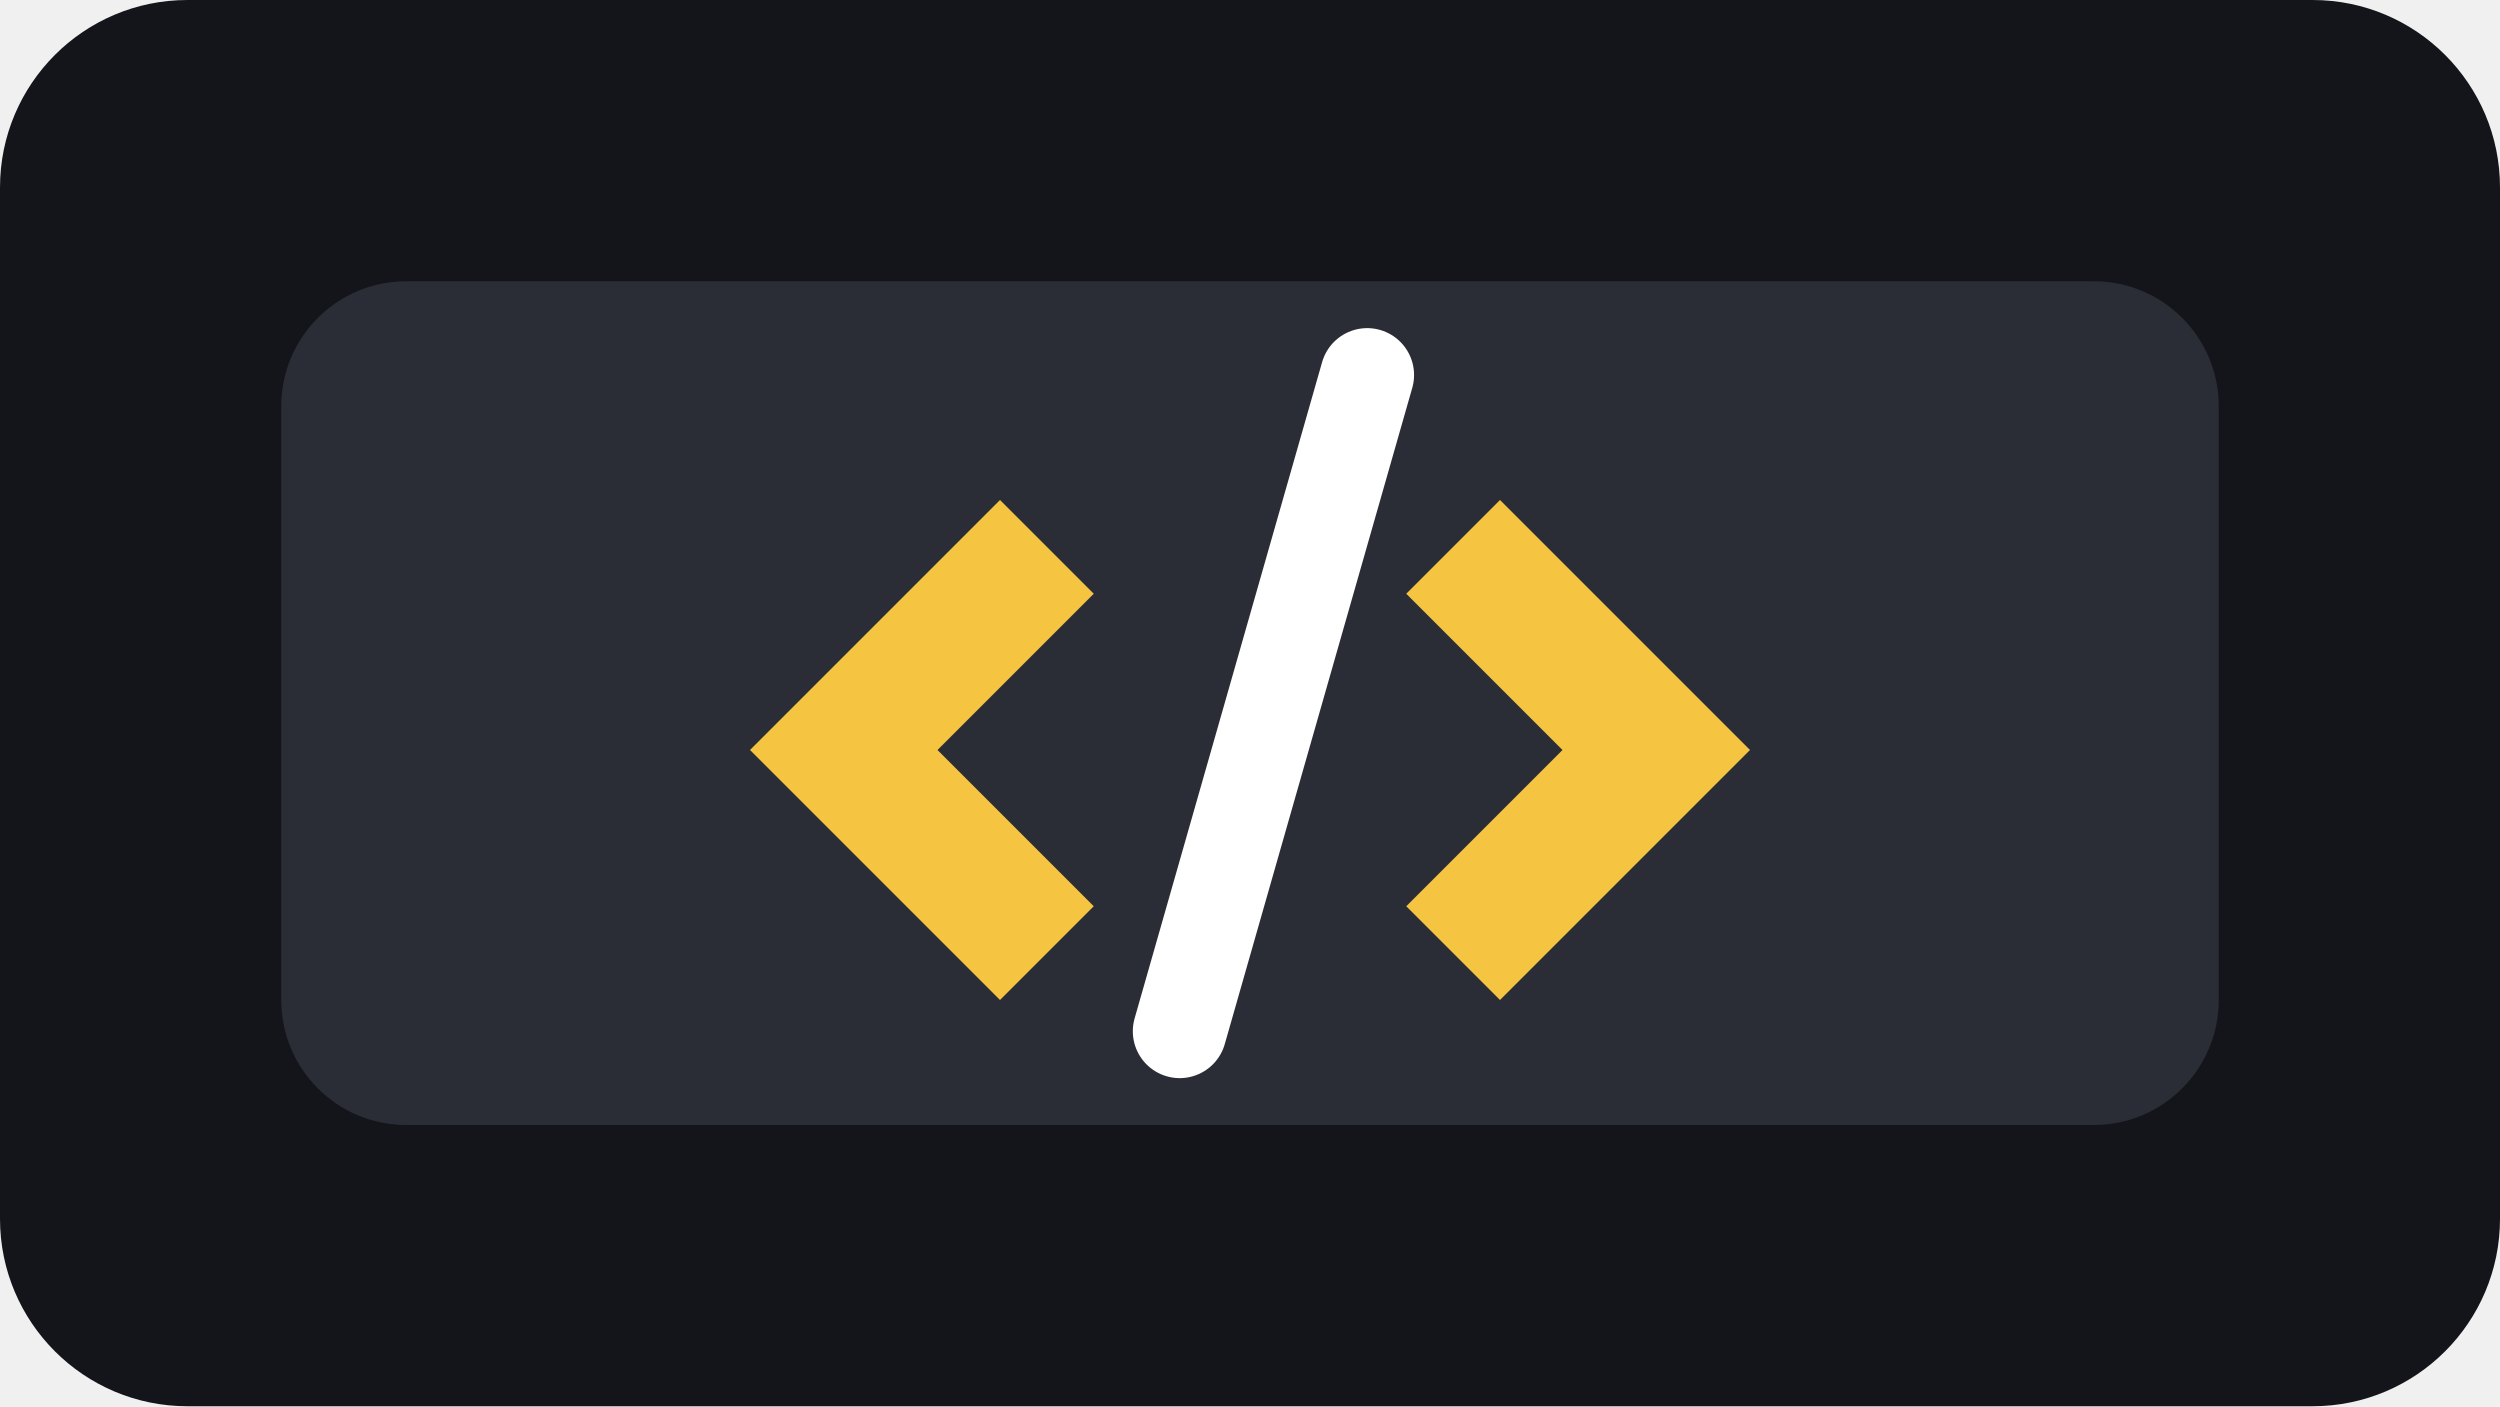
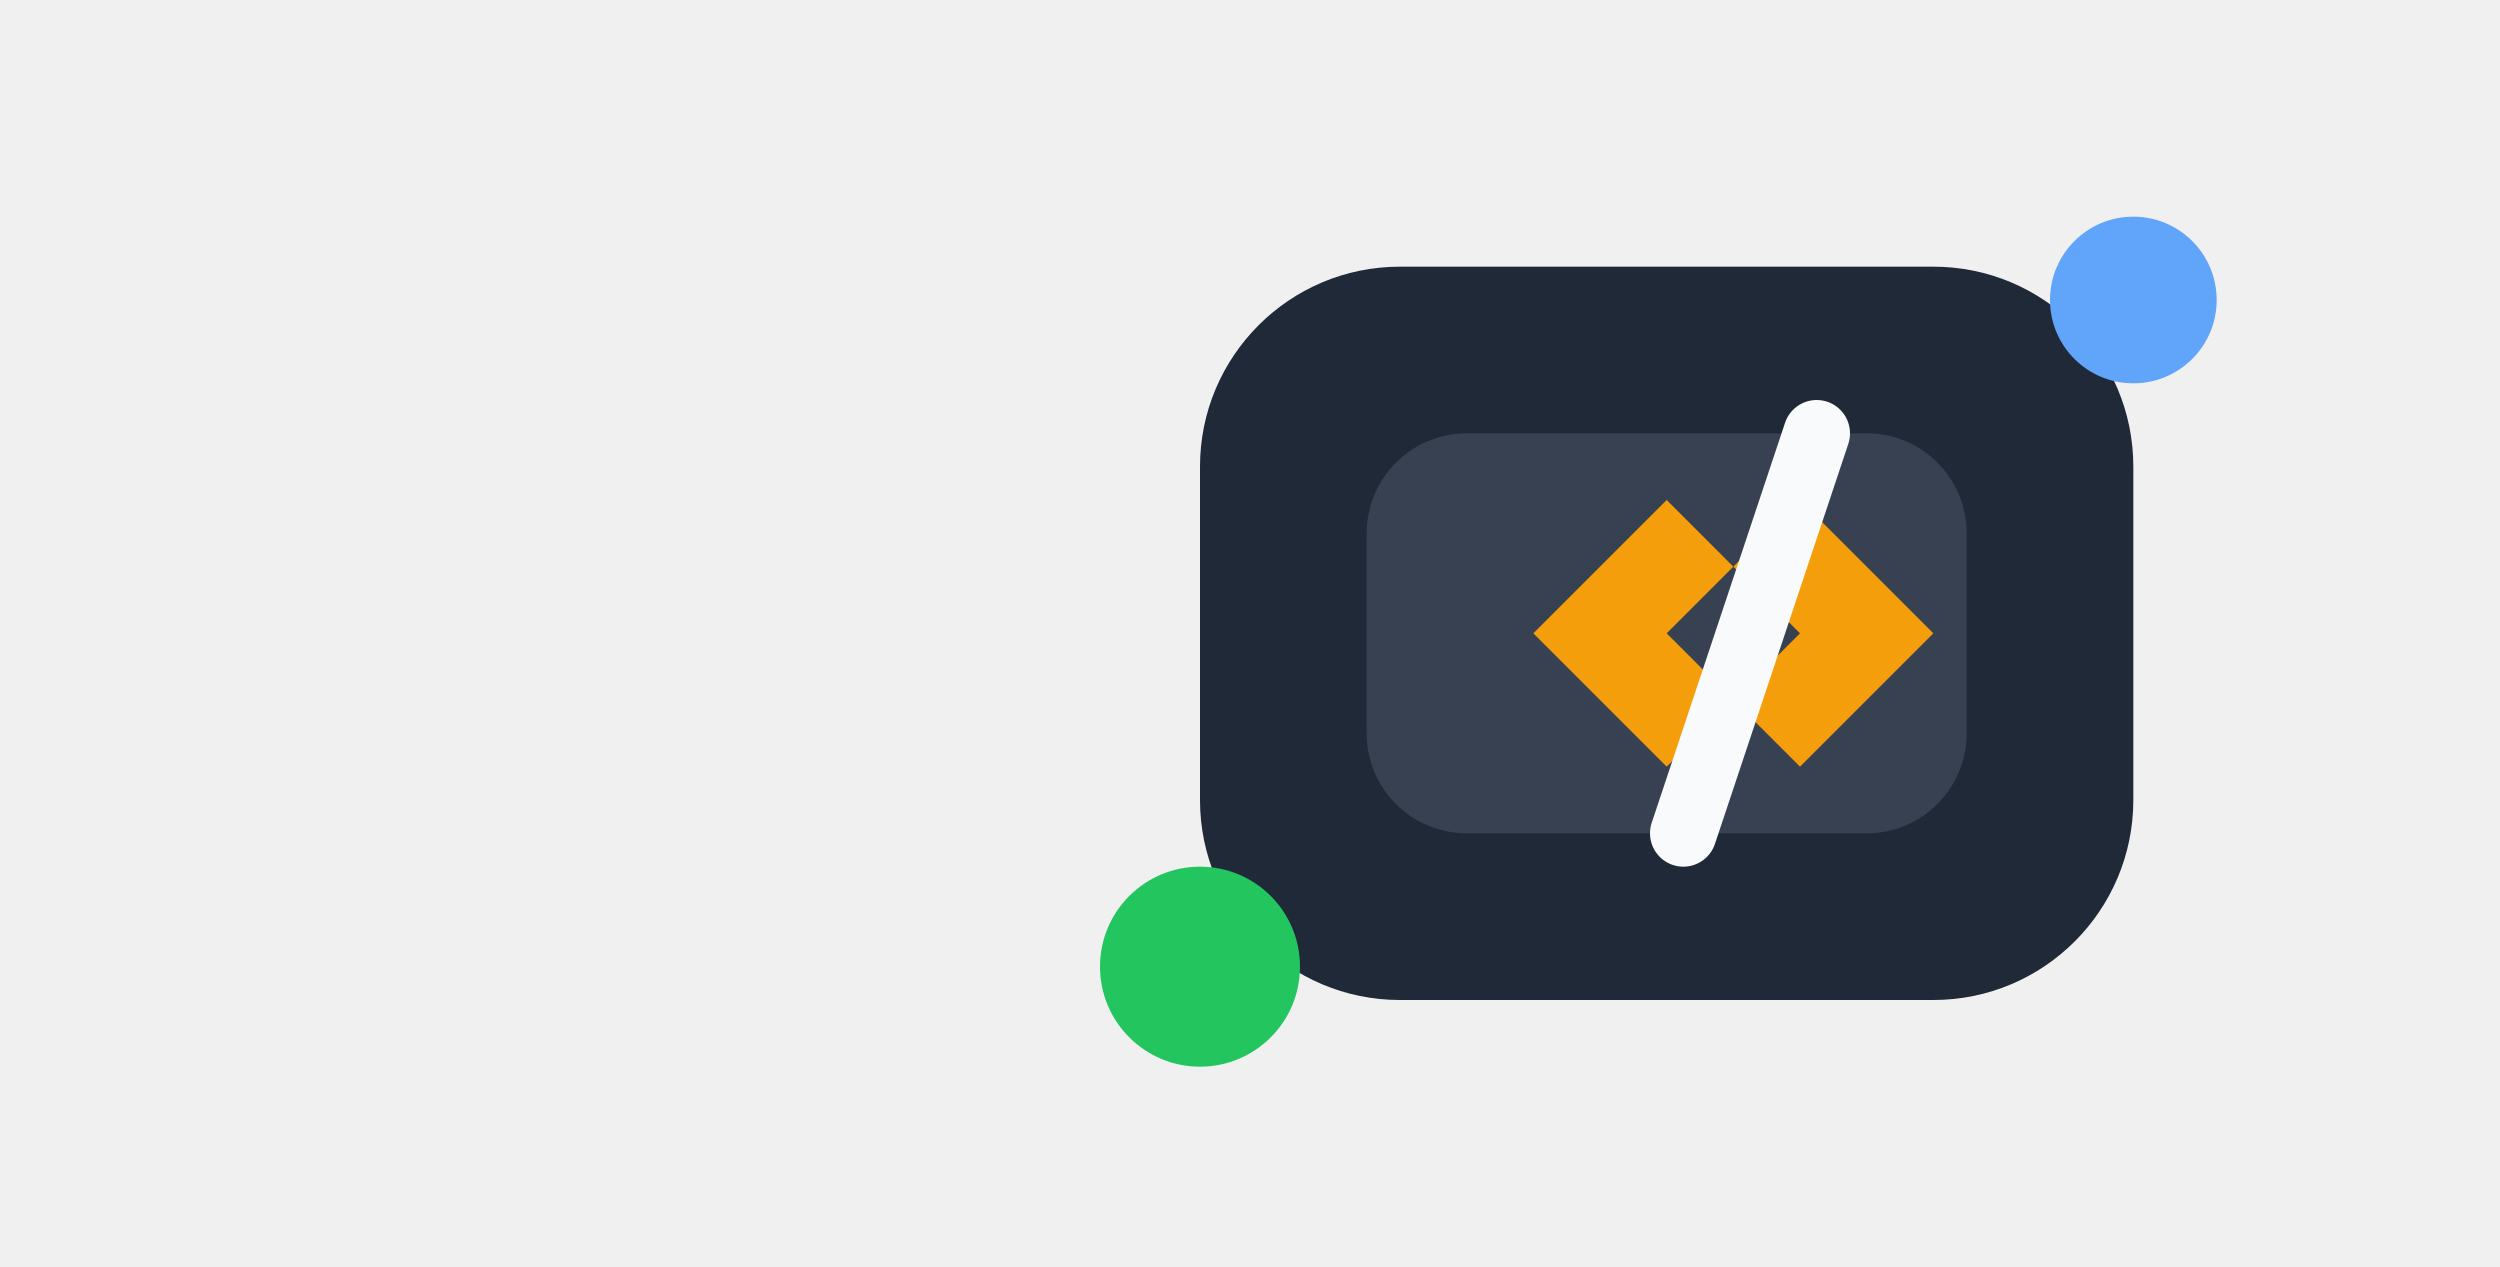
- <svg xmlns="http://www.w3.org/2000/svg" width="320" height="180" viewBox="0 0 320 180" role="img" aria-label="Development mode banner illustration">
-   <rect width="320" height="180" rx="24" fill="#14151A" />
-   <rect x="36" y="36" width="248" height="108" rx="16" fill="#2A2D36" />
-   <path d="M96 96l32-32 12 12-20 20 20 20-12 12-32-32z" fill="#F5C542" />
-   <path d="M224 96l-32-32-12 12 20 20-20 20 12 12 32-32z" fill="#F5C542" />
-   <path d="M151 132l24-84" stroke="#FFFFFF" stroke-width="12" stroke-linecap="round" />
+ <svg xmlns="http://www.w3.org/2000/svg" width="150" height="76" viewBox="0 0 150 76" role="img" aria-label="Development mode banner illustration">
+   <rect x="72" y="16" width="56" height="44" rx="12" fill="#1F2937" />
+   <rect x="82" y="26" width="36" height="24" rx="6" fill="#374151" />
+   <path d="M92 38l8-8 4 4-4 4 4 4-4 4-8-8z" fill="#F59E0B" />
+   <path d="M116 38l-8-8-4 4 4 4-4 4 4 4 8-8z" fill="#F59E0B" />
+   <path d="M101 50l8-24" stroke="#F9FAFB" stroke-width="4" stroke-linecap="round" />
+   <circle cx="72" cy="58" r="6" fill="#22C55E" />
+   <circle cx="128" cy="18" r="5" fill="#60A5FA" />
</svg>
